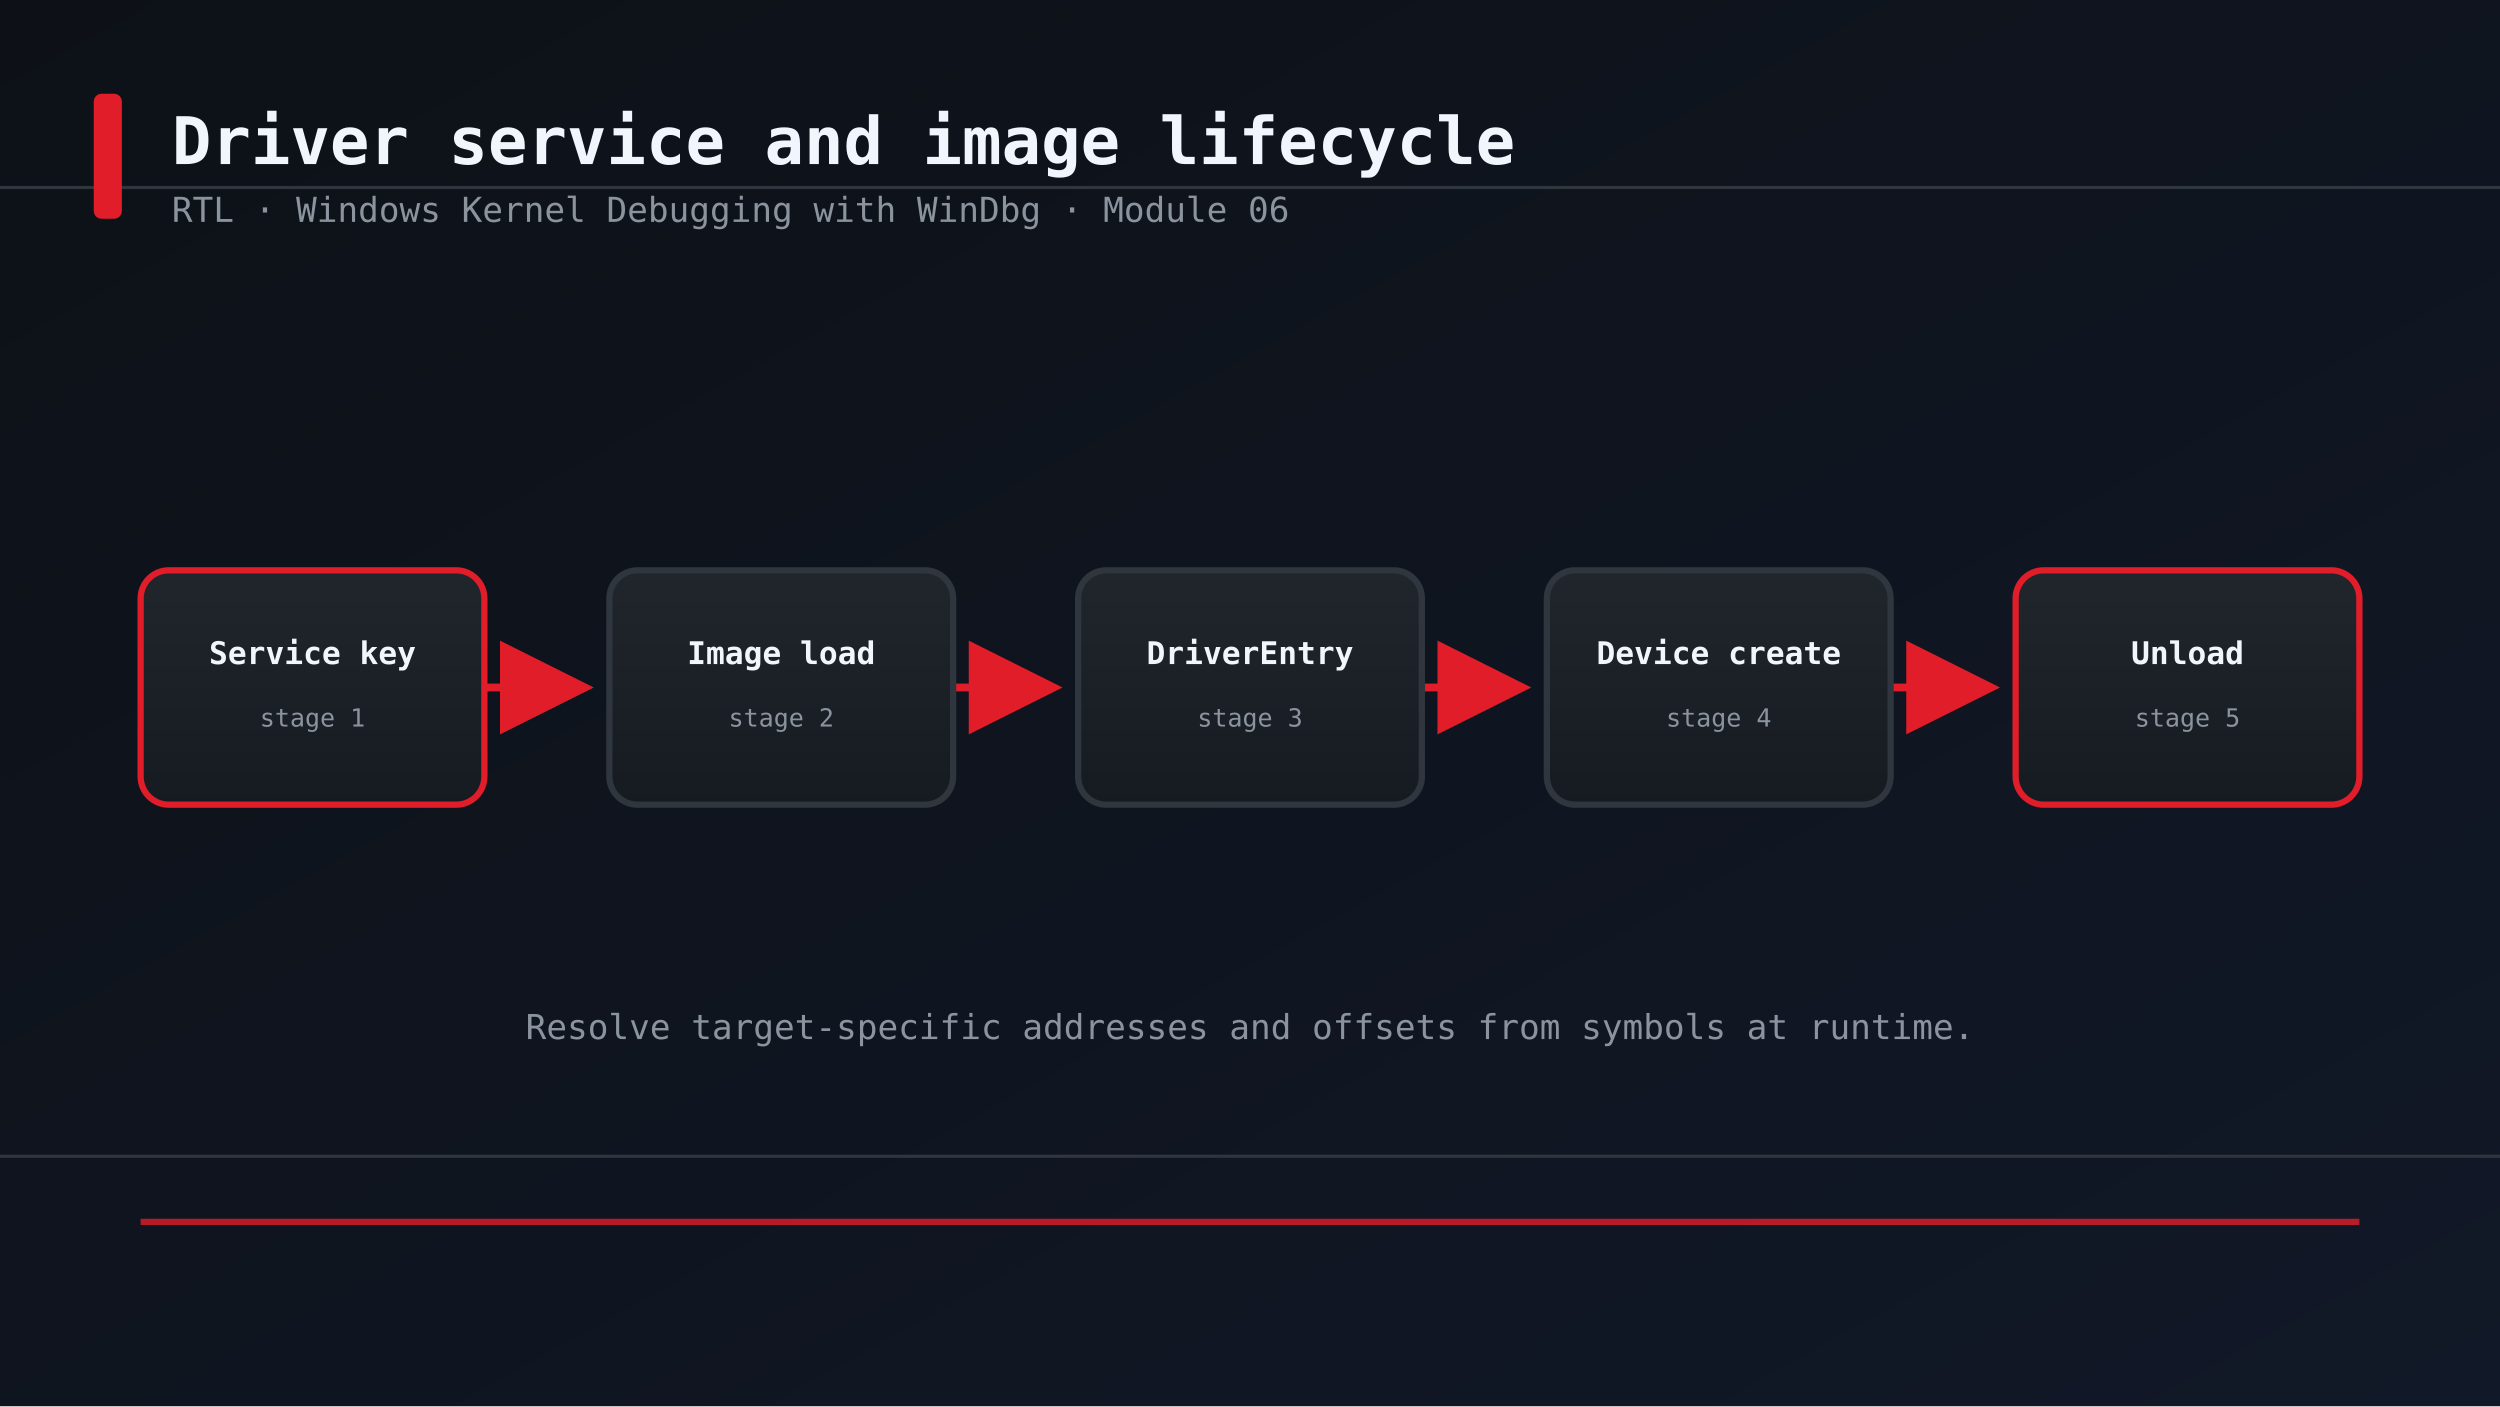
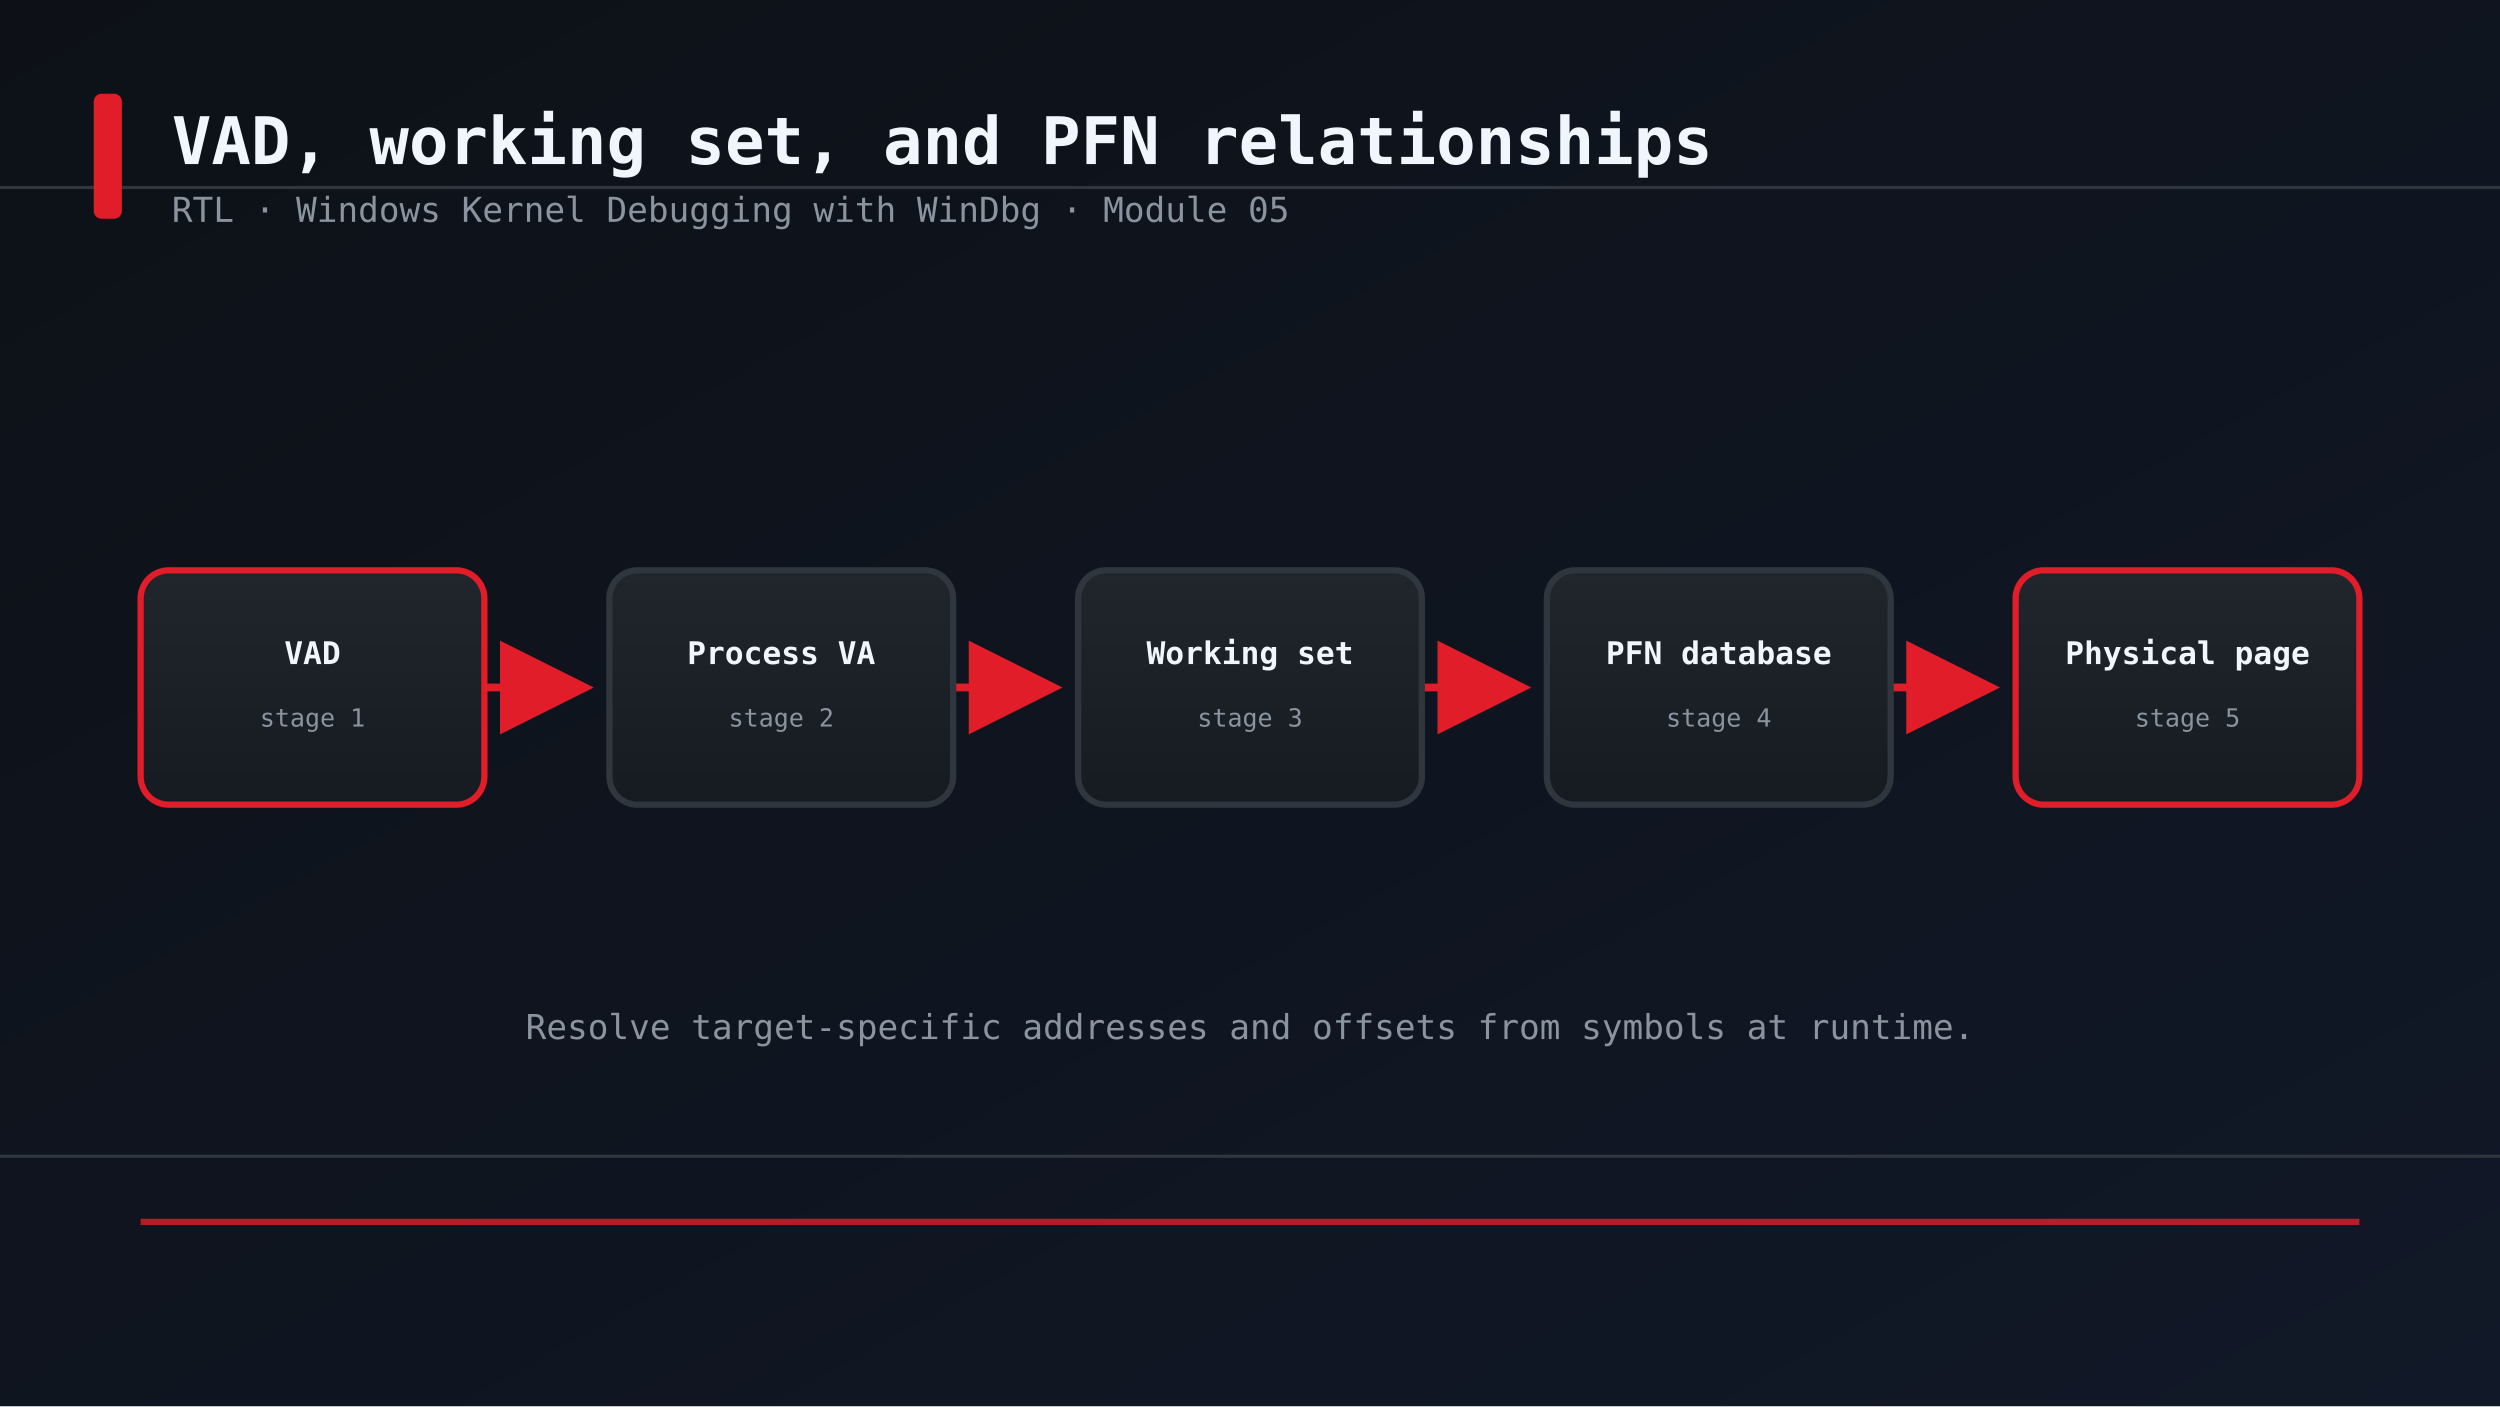
<svg xmlns="http://www.w3.org/2000/svg" viewBox="0 0 1600 900" width="100%" role="img" aria-labelledby="title desc">
  <defs>
    <linearGradient id="bg" x1="0" y1="0" x2="1" y2="1">
      <stop offset="0" stop-color="#0d1117" />
      <stop offset="1" stop-color="#111827" />
    </linearGradient>
    <linearGradient id="panel" x1="0" y1="0" x2="0" y2="1">
      <stop offset="0" stop-color="#21262d" />
      <stop offset="1" stop-color="#161b22" />
    </linearGradient>
    <marker id="arrow" markerWidth="12" markerHeight="12" refX="10" refY="6" orient="auto">
      <path d="M0,0 L12,6 L0,12 z" fill="#e11d2a" />
    </marker>
    <style>
      .title { fill:#f0f6fc; font:700 42px ui-monospace,SFMono-Regular,Consolas,monospace; }
      .subtitle { fill:#8b949e; font:22px ui-monospace,SFMono-Regular,Consolas,monospace; }
      .label { fill:#f0f6fc; font:700 20px ui-monospace,SFMono-Regular,Consolas,monospace; }
      .small { fill:#8b949e; font:16px ui-monospace,SFMono-Regular,Consolas,monospace; }
      .arrow { stroke:#e11d2a; stroke-width:5; marker-end:url(#arrow); }
    </style>
  </defs>
  <rect width="1600" height="900" fill="url(#bg)" />
  <path d="M0 120 H1600 M0 740 H1600" stroke="#30363d" stroke-width="2" />
  <rect x="60" y="60" width="18" height="80" rx="5" fill="#e11d2a" />
-   <text x="110" y="105" class="title">Driver service and image lifecycle</text>
-   <text x="110" y="142" class="subtitle">RTL · Windows Kernel Debugging with WinDbg · Module 06</text>
+   <text x="110" y="105" class="title">VAD, working set, and PFN relationships</text>
+   <text x="110" y="142" class="subtitle">RTL · Windows Kernel Debugging with WinDbg · Module 05</text>
  <line x1="310" y1="440" x2="370" y2="440" class="arrow" />
  <line x1="610" y1="440" x2="670" y2="440" class="arrow" />
  <line x1="910" y1="440" x2="970" y2="440" class="arrow" />
  <line x1="1210" y1="440" x2="1270" y2="440" class="arrow" />
  <g>
    <rect x="90" y="365" width="220" height="150" rx="18" fill="url(#panel)" stroke="#e11d2a" stroke-width="4" />
-     <text x="200" y="425" text-anchor="middle" class="label">Service key</text>
+     <text x="200" y="425" text-anchor="middle" class="label">VAD</text>
    <text x="200" y="465" text-anchor="middle" class="small">stage 1</text>
  </g>
  <g>
    <rect x="390" y="365" width="220" height="150" rx="18" fill="url(#panel)" stroke="#30363d" stroke-width="4" />
-     <text x="500" y="425" text-anchor="middle" class="label">Image load</text>
+     <text x="500" y="425" text-anchor="middle" class="label">Process VA</text>
    <text x="500" y="465" text-anchor="middle" class="small">stage 2</text>
  </g>
  <g>
    <rect x="690" y="365" width="220" height="150" rx="18" fill="url(#panel)" stroke="#30363d" stroke-width="4" />
-     <text x="800" y="425" text-anchor="middle" class="label">DriverEntry</text>
+     <text x="800" y="425" text-anchor="middle" class="label">Working set</text>
    <text x="800" y="465" text-anchor="middle" class="small">stage 3</text>
  </g>
  <g>
    <rect x="990" y="365" width="220" height="150" rx="18" fill="url(#panel)" stroke="#30363d" stroke-width="4" />
-     <text x="1100" y="425" text-anchor="middle" class="label">Device create</text>
+     <text x="1100" y="425" text-anchor="middle" class="label">PFN database</text>
    <text x="1100" y="465" text-anchor="middle" class="small">stage 4</text>
  </g>
  <g>
    <rect x="1290" y="365" width="220" height="150" rx="18" fill="url(#panel)" stroke="#e11d2a" stroke-width="4" />
-     <text x="1400" y="425" text-anchor="middle" class="label">Unload</text>
+     <text x="1400" y="425" text-anchor="middle" class="label">Physical page</text>
    <text x="1400" y="465" text-anchor="middle" class="small">stage 5</text>
  </g>
  <text x="800" y="665" text-anchor="middle" class="subtitle">Resolve target-specific addresses and offsets from symbols at runtime.</text>
  <rect x="90" y="780" width="1420" height="4" fill="#e11d2a" opacity=".8" />
</svg>
